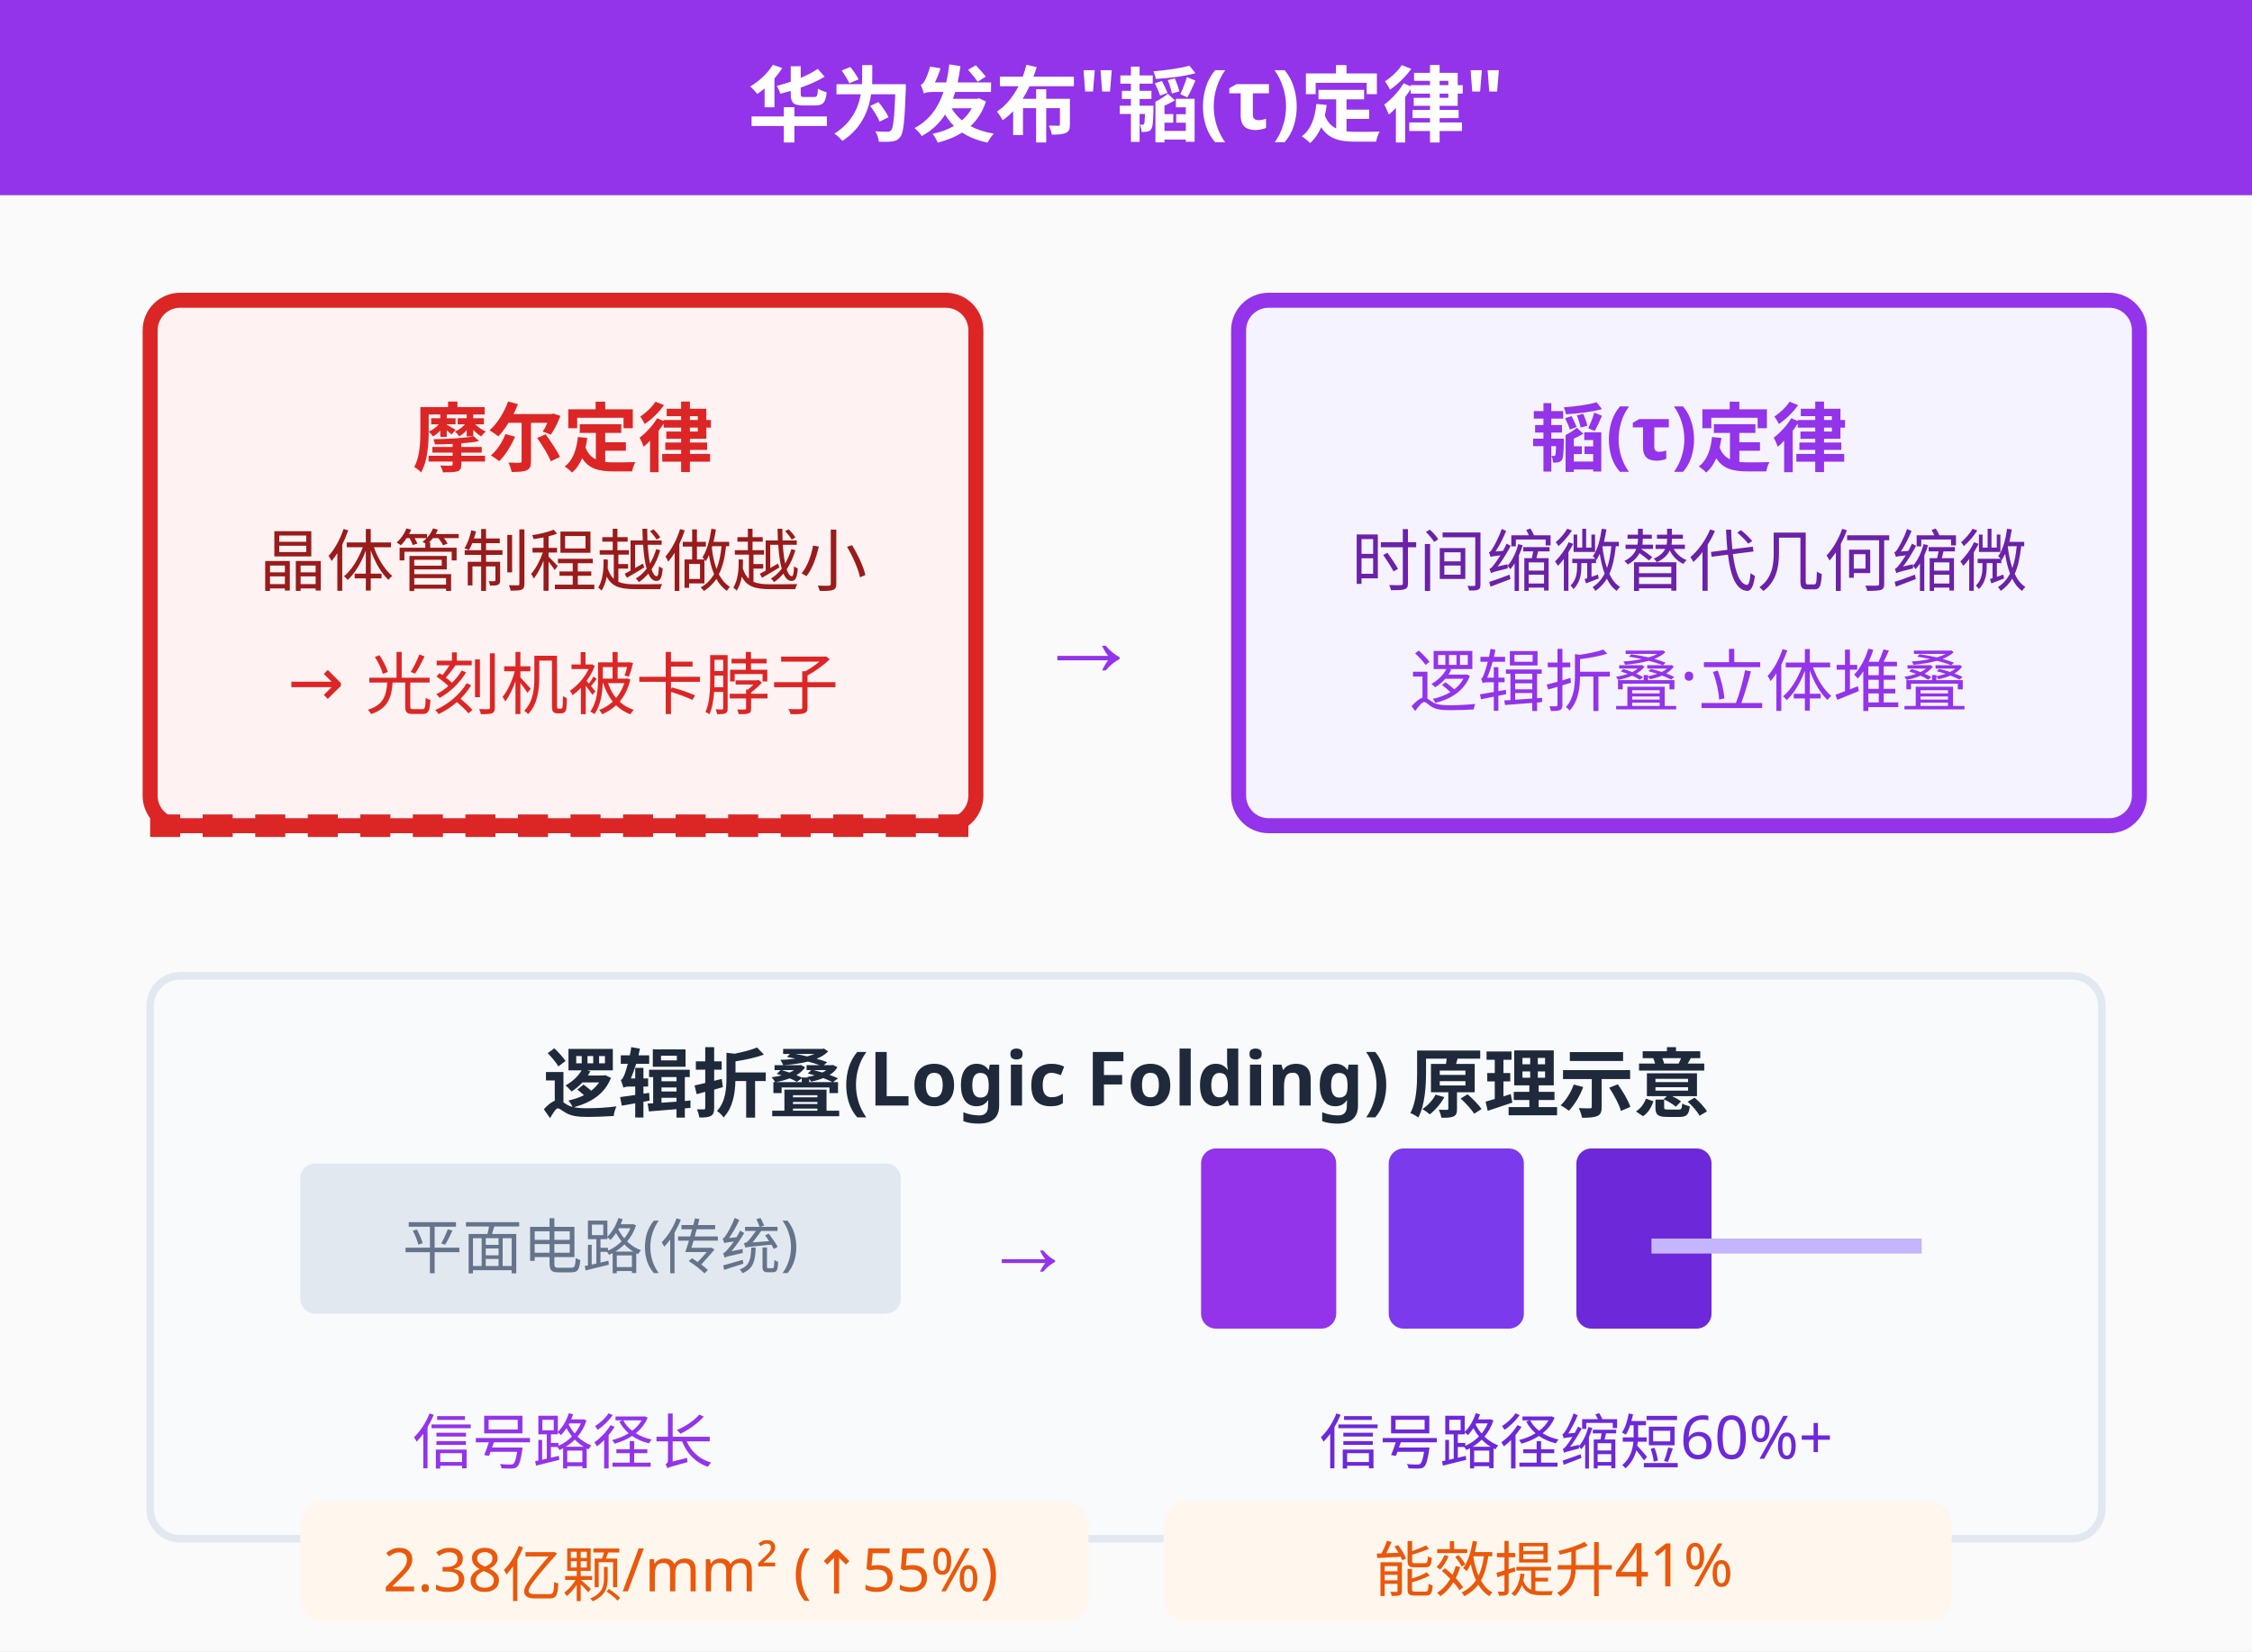
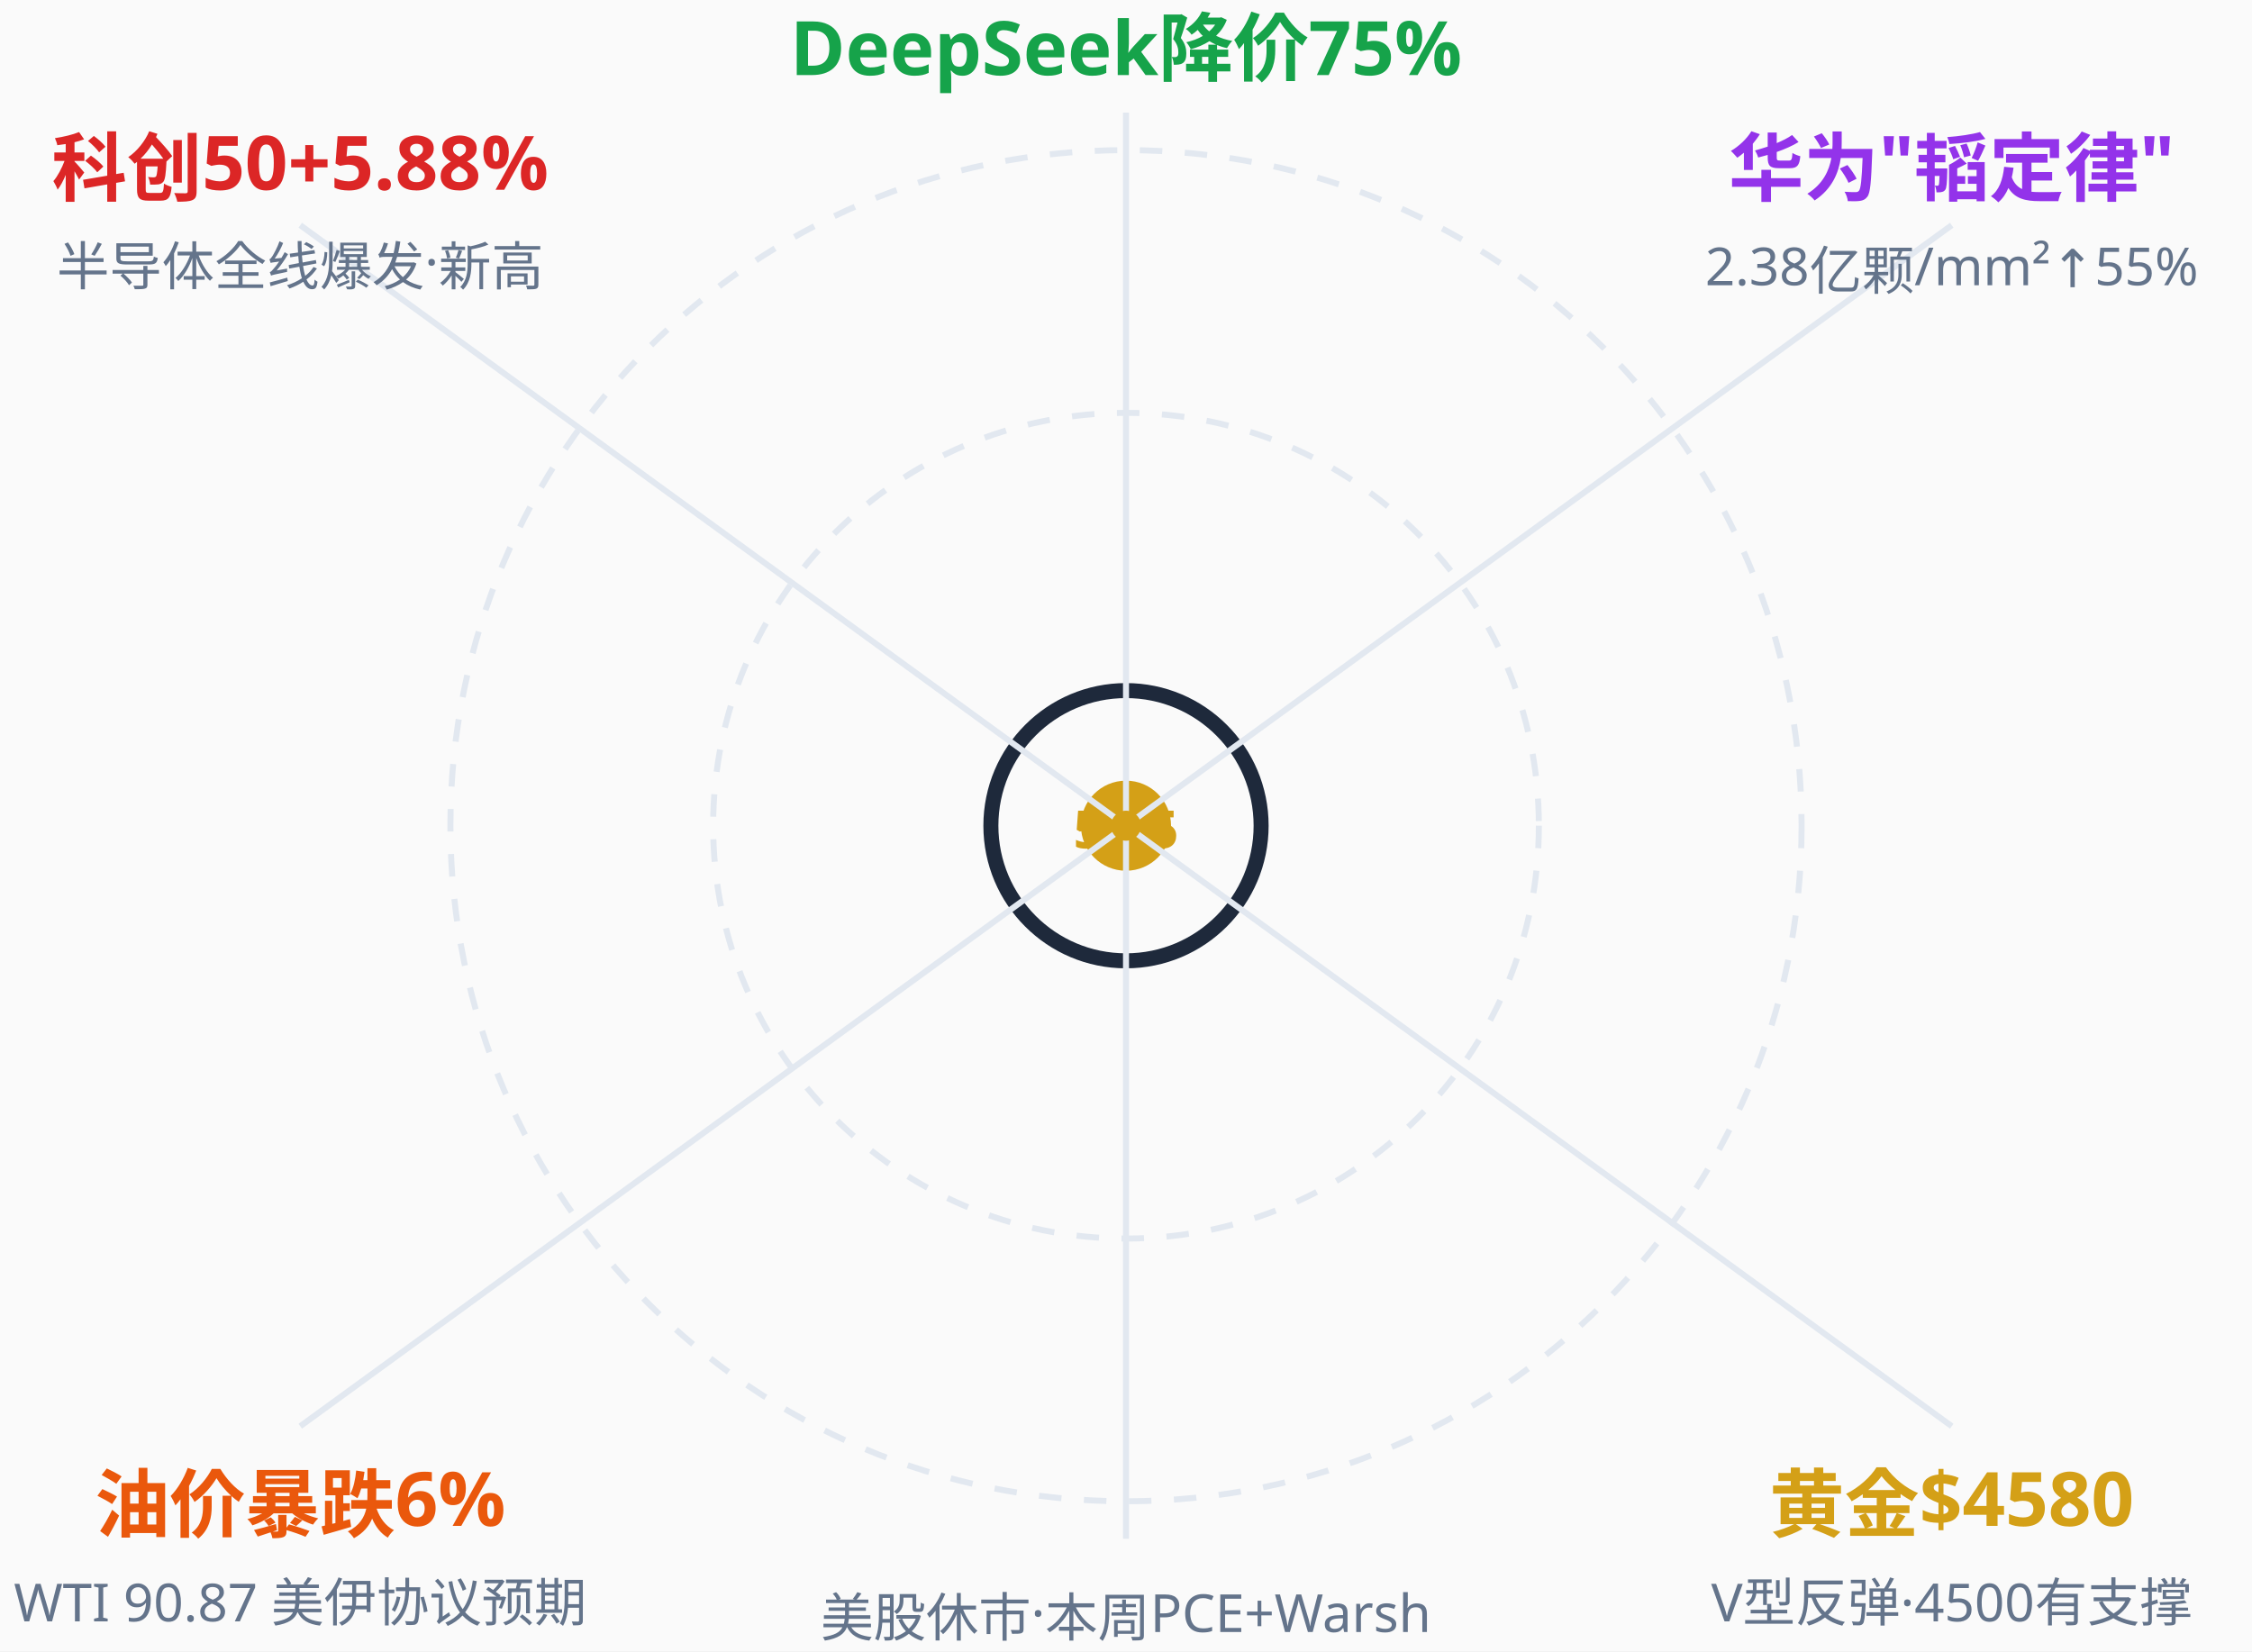
<svg xmlns="http://www.w3.org/2000/svg" viewBox="0 0 300 220" width="300" height="220">
  <rect width="300" height="220" fill="#FAFAFA" />
-   <rect x="0" y="0" width="300" height="26" fill="#9333EA" />
-   <text x="150" y="18" text-anchor="middle" fill="#fff" font-size="11" font-weight="700" font-family="PingFang SC,sans-serif">华为发布"韬(τ)定律"</text>
-   <rect x="20" y="40" width="110" height="70" rx="4" fill="#FEF2F2" stroke="#DC2626" stroke-width="2" />
-   <text x="75" y="62" text-anchor="middle" fill="#DC2626" font-size="10" font-weight="700" font-family="PingFang SC,sans-serif">摩尔定律</text>
-   <text x="75" y="78" text-anchor="middle" fill="#991B1B" font-size="9" font-family="PingFang SC,sans-serif">晶体管制程越做越小</text>
-   <text x="75" y="94" text-anchor="middle" fill="#DC2626" font-size="9" font-family="PingFang SC,sans-serif">→ 光刻机被卡脖子</text>
-   <line x1="20" y1="110" x2="130" y2="110" stroke="#DC2626" stroke-width="3" stroke-dasharray="4,3" />
-   <text x="145" y="90" text-anchor="middle" fill="#9333EA" font-size="14">→</text>
-   <rect x="165" y="40" width="120" height="70" rx="4" fill="#F5F3FF" stroke="#9333EA" stroke-width="2" />
-   <text x="225" y="62" text-anchor="middle" fill="#9333EA" font-size="10" font-weight="700" font-family="PingFang SC,sans-serif">韬(τ)定律</text>
-   <text x="225" y="78" text-anchor="middle" fill="#6B21A8" font-size="9" font-family="PingFang SC,sans-serif">时间缩微替代几何缩微</text>
-   <text x="225" y="94" text-anchor="middle" fill="#9333EA" font-size="9" font-family="PingFang SC,sans-serif">逻辑折叠·立体堆叠</text>
-   <rect x="20" y="130" width="260" height="75" rx="4" fill="#F8FAFC" stroke="#E2E8F0" stroke-width="1" />
-   <text x="150" y="148" text-anchor="middle" fill="#1E293B" font-size="10" font-weight="700" font-family="PingFang SC,sans-serif">逻辑折叠(Logic Folding) 原理示意</text>
-   <rect x="40" y="155" width="80" height="20" rx="2" fill="#E2E8F0" />
-   <text x="80" y="169" text-anchor="middle" fill="#64748B" font-size="8" font-family="PingFang SC,sans-serif">平面电路(传统)</text>
-   <text x="137" y="170" text-anchor="middle" fill="#9333EA" font-size="12">→</text>
-   <rect x="160" y="153" width="18" height="24" fill="#9333EA" rx="2" />
-   <rect x="185" y="153" width="18" height="24" fill="#7C3AED" rx="2" />
-   <rect x="210" y="153" width="18" height="24" fill="#6D28D9" rx="2" />
-   <rect x="220" y="165" width="36" height="2" fill="#C4B5FD" />
-   <text x="75" y="195" text-anchor="middle" fill="#9333EA" font-size="8" font-family="PingFang SC,sans-serif">信号路径长</text>
-   <text x="210" y="195" text-anchor="middle" fill="#6D28D9" font-size="8" font-family="PingFang SC,sans-serif">信号路径缩短60%+</text>
-   <rect x="40" y="200" width="105" height="16" rx="3" fill="#FFF7ED" />
-   <text x="92" y="212" text-anchor="middle" fill="#EA580C" font-size="8" font-family="PingFang SC,sans-serif">2.38亿颗/mm² (↑55%)</text>
-   <rect x="155" y="200" width="105" height="16" rx="3" fill="#FFF7ED" />
-   <text x="207" y="212" text-anchor="middle" fill="#EA580C" font-size="8" font-family="PingFang SC,sans-serif">能效提升41%</text>
+   <circle cx="150" cy="110" r="18" fill="none" stroke="#1E293B" stroke-width="2" />
+   <circle cx="150" cy="110" r="6" fill="#D4A017" stroke="none" />
+   <text x="150" y="113" text-anchor="middle" fill="#D4A017" font-size="7" font-weight="700" font-family="PingFang SC,sans-serif">5.25</text>
+   <line x1="150" y1="110" x2="40" y2="30" stroke="#E2E8F0" stroke-width="0.8" />
+   <line x1="150" y1="110" x2="260" y2="30" stroke="#E2E8F0" stroke-width="0.8" />
+   <line x1="150" y1="110" x2="40" y2="190" stroke="#E2E8F0" stroke-width="0.8" />
+   <line x1="150" y1="110" x2="260" y2="190" stroke="#E2E8F0" stroke-width="0.8" />
+   <line x1="150" y1="110" x2="150" y2="15" stroke="#E2E8F0" stroke-width="0.8" />
+   <line x1="150" y1="110" x2="150" y2="205" stroke="#E2E8F0" stroke-width="0.8" />
+   <text x="40" y="26" text-anchor="middle" font-family="PingFang SC,sans-serif" font-size="10" font-weight="800" fill="#DC2626">科创50+5.88%</text>
+   <text x="40" y="38" text-anchor="middle" font-family="PingFang SC,sans-serif" font-size="7" fill="#64748B">半导体全线爆发·新高</text>
+   <text x="260" y="26" text-anchor="middle" font-family="PingFang SC,sans-serif" font-size="10" font-weight="800" fill="#9333EA">华为"韬定律"</text>
+   <text x="260" y="38" text-anchor="middle" font-family="PingFang SC,sans-serif" font-size="7" fill="#64748B">2.38亿颗/mm²↑55%</text>
+   <text x="40" y="204" text-anchor="middle" font-family="PingFang SC,sans-serif" font-size="10" font-weight="800" fill="#EA580C">油价暴跌6%</text>
+   <text x="40" y="216" text-anchor="middle" font-family="PingFang SC,sans-serif" font-size="7" fill="#64748B">WTI 90.87 美伊协议预期</text>
+   <text x="260" y="204" text-anchor="middle" font-family="PingFang SC,sans-serif" font-size="10" font-weight="800" fill="#D4A017">黄金$4580</text>
+   <text x="260" y="216" text-anchor="middle" font-family="PingFang SC,sans-serif" font-size="7" fill="#64748B">V型反弹·4500有支撑</text>
+   <text x="150" y="10" text-anchor="middle" font-family="PingFang SC,sans-serif" font-size="10" font-weight="800" fill="#16A34A">DeepSeek降价75%</text>
+   <text x="150" y="218" text-anchor="middle" font-family="PingFang SC,sans-serif" font-size="7" fill="#64748B">美股休市·本周PCE+Warsh</text>
+   <circle cx="150" cy="110" r="55" fill="none" stroke="#E2E8F0" stroke-width="0.8" stroke-dasharray="3,3" />
+   <circle cx="150" cy="110" r="90" fill="none" stroke="#E2E8F0" stroke-width="0.8" stroke-dasharray="3,3" />
+   <circle cx="150" cy="110" r="2" fill="#D4A017" />
</svg>
